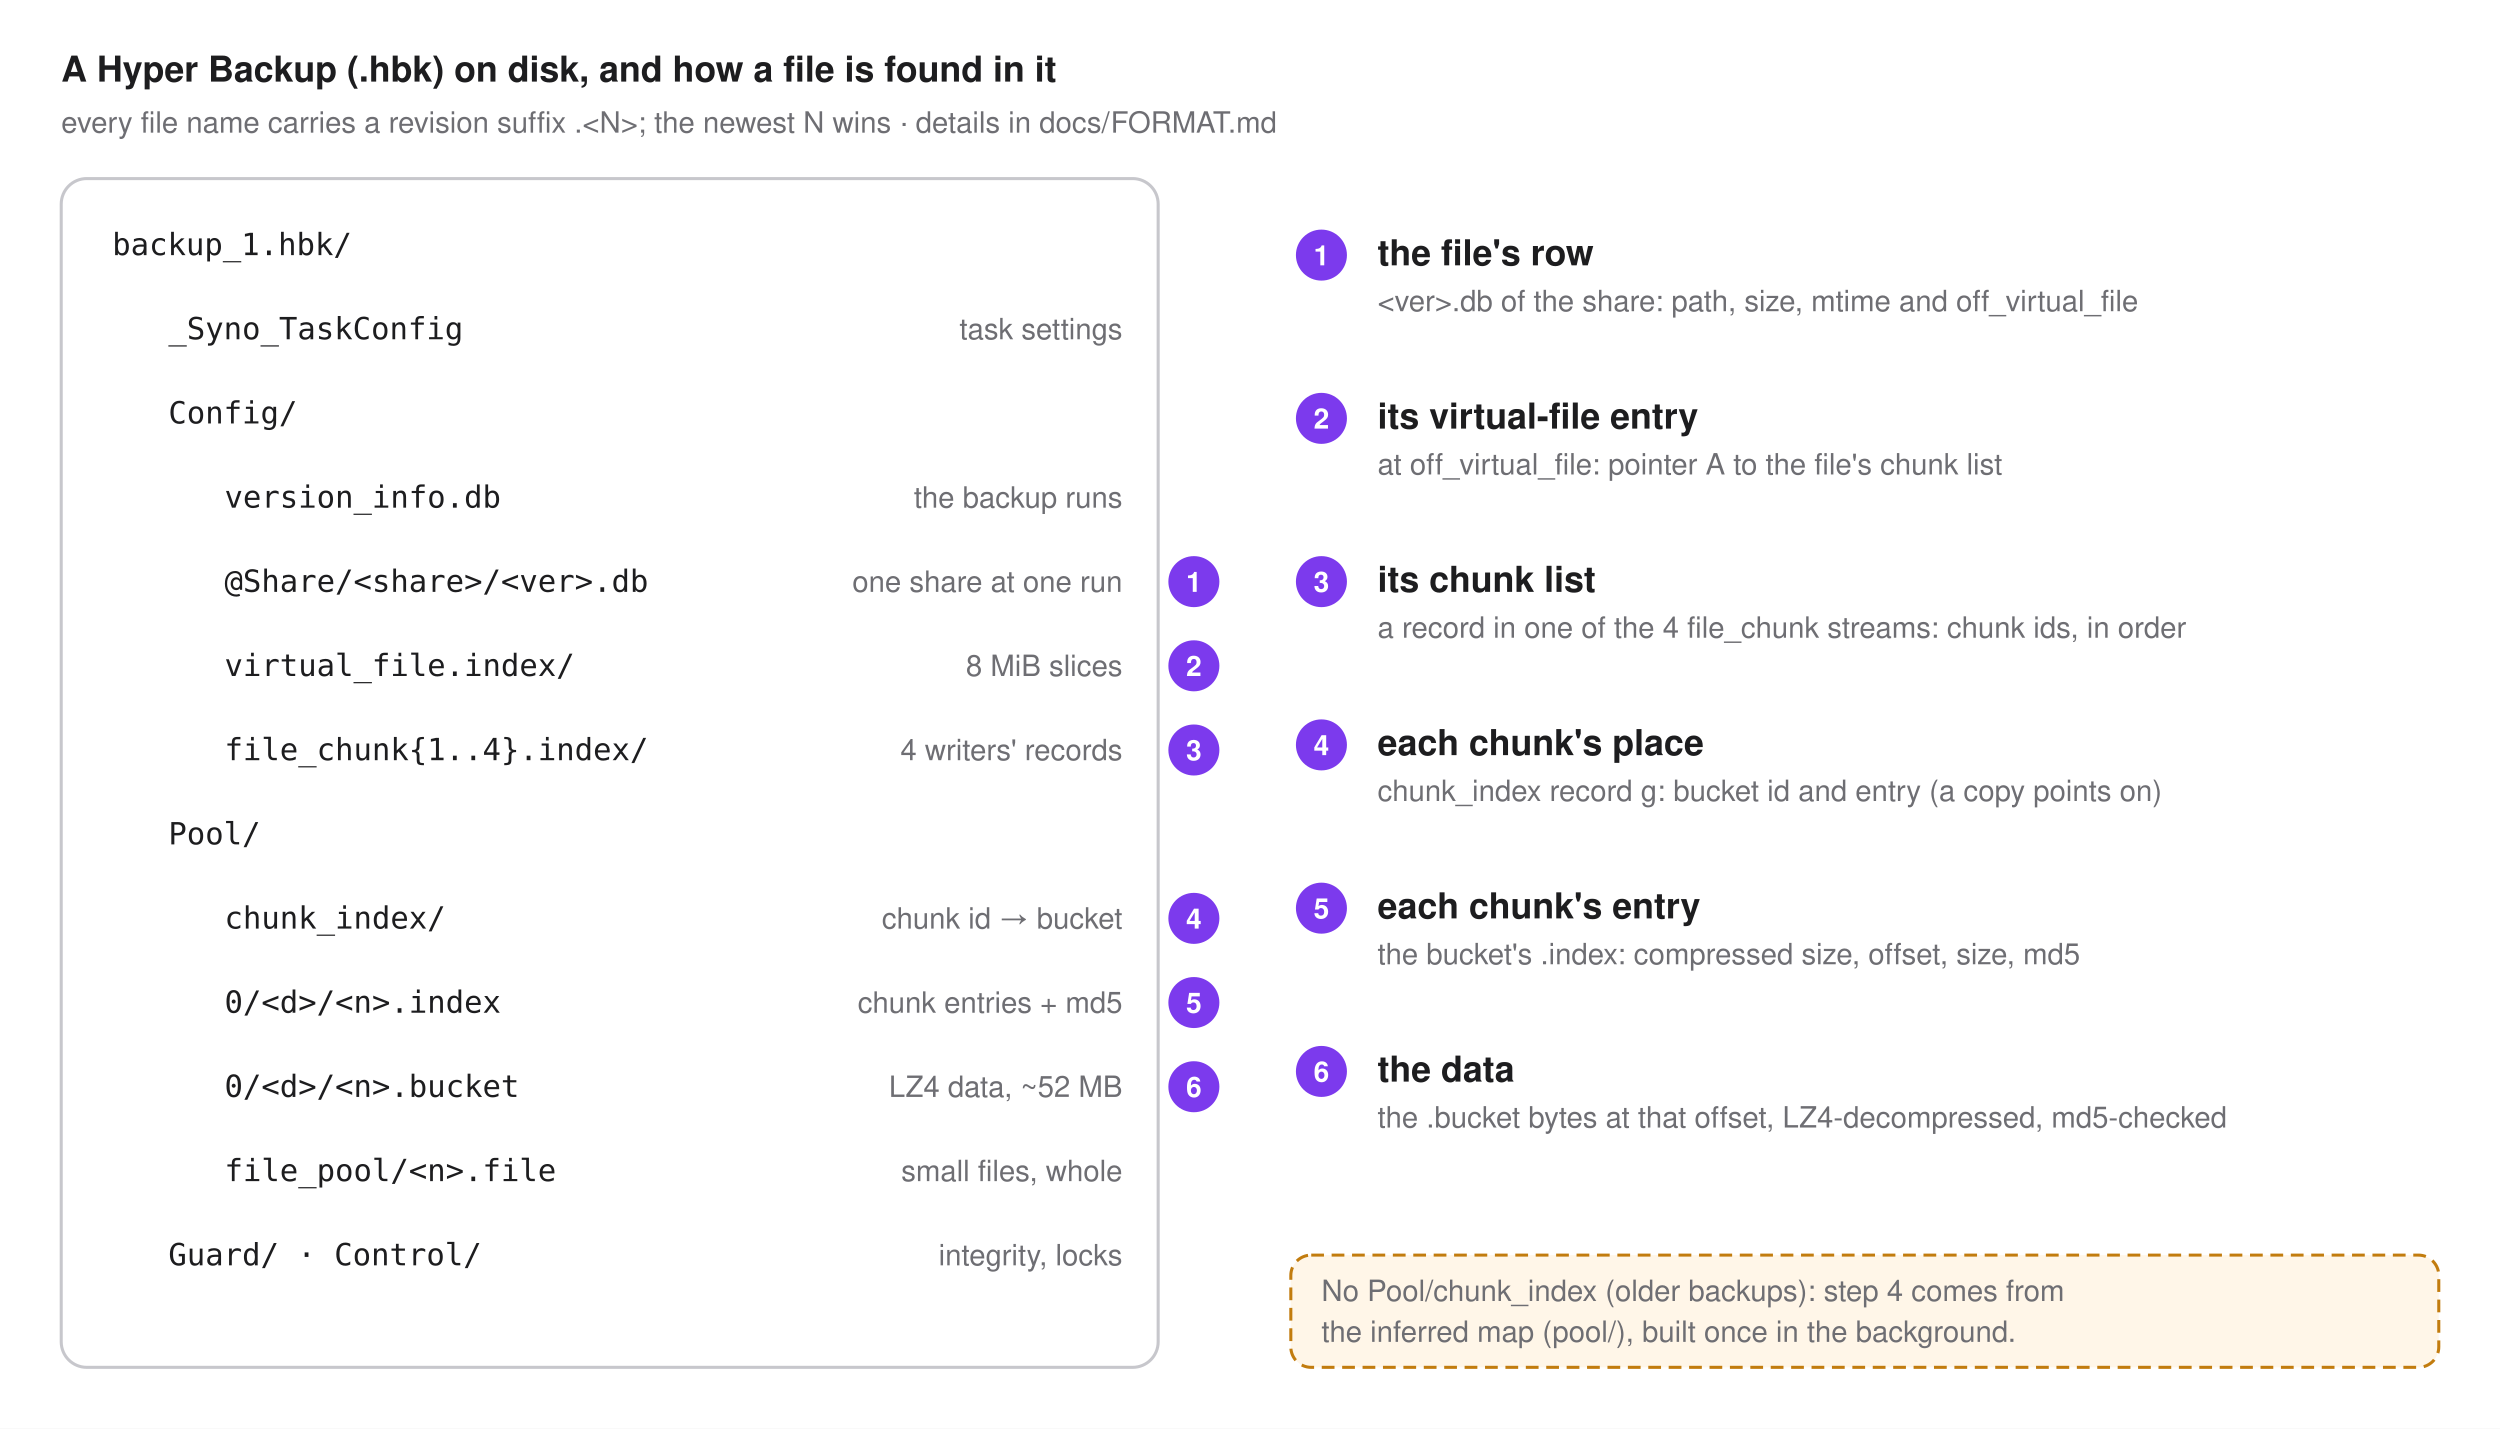
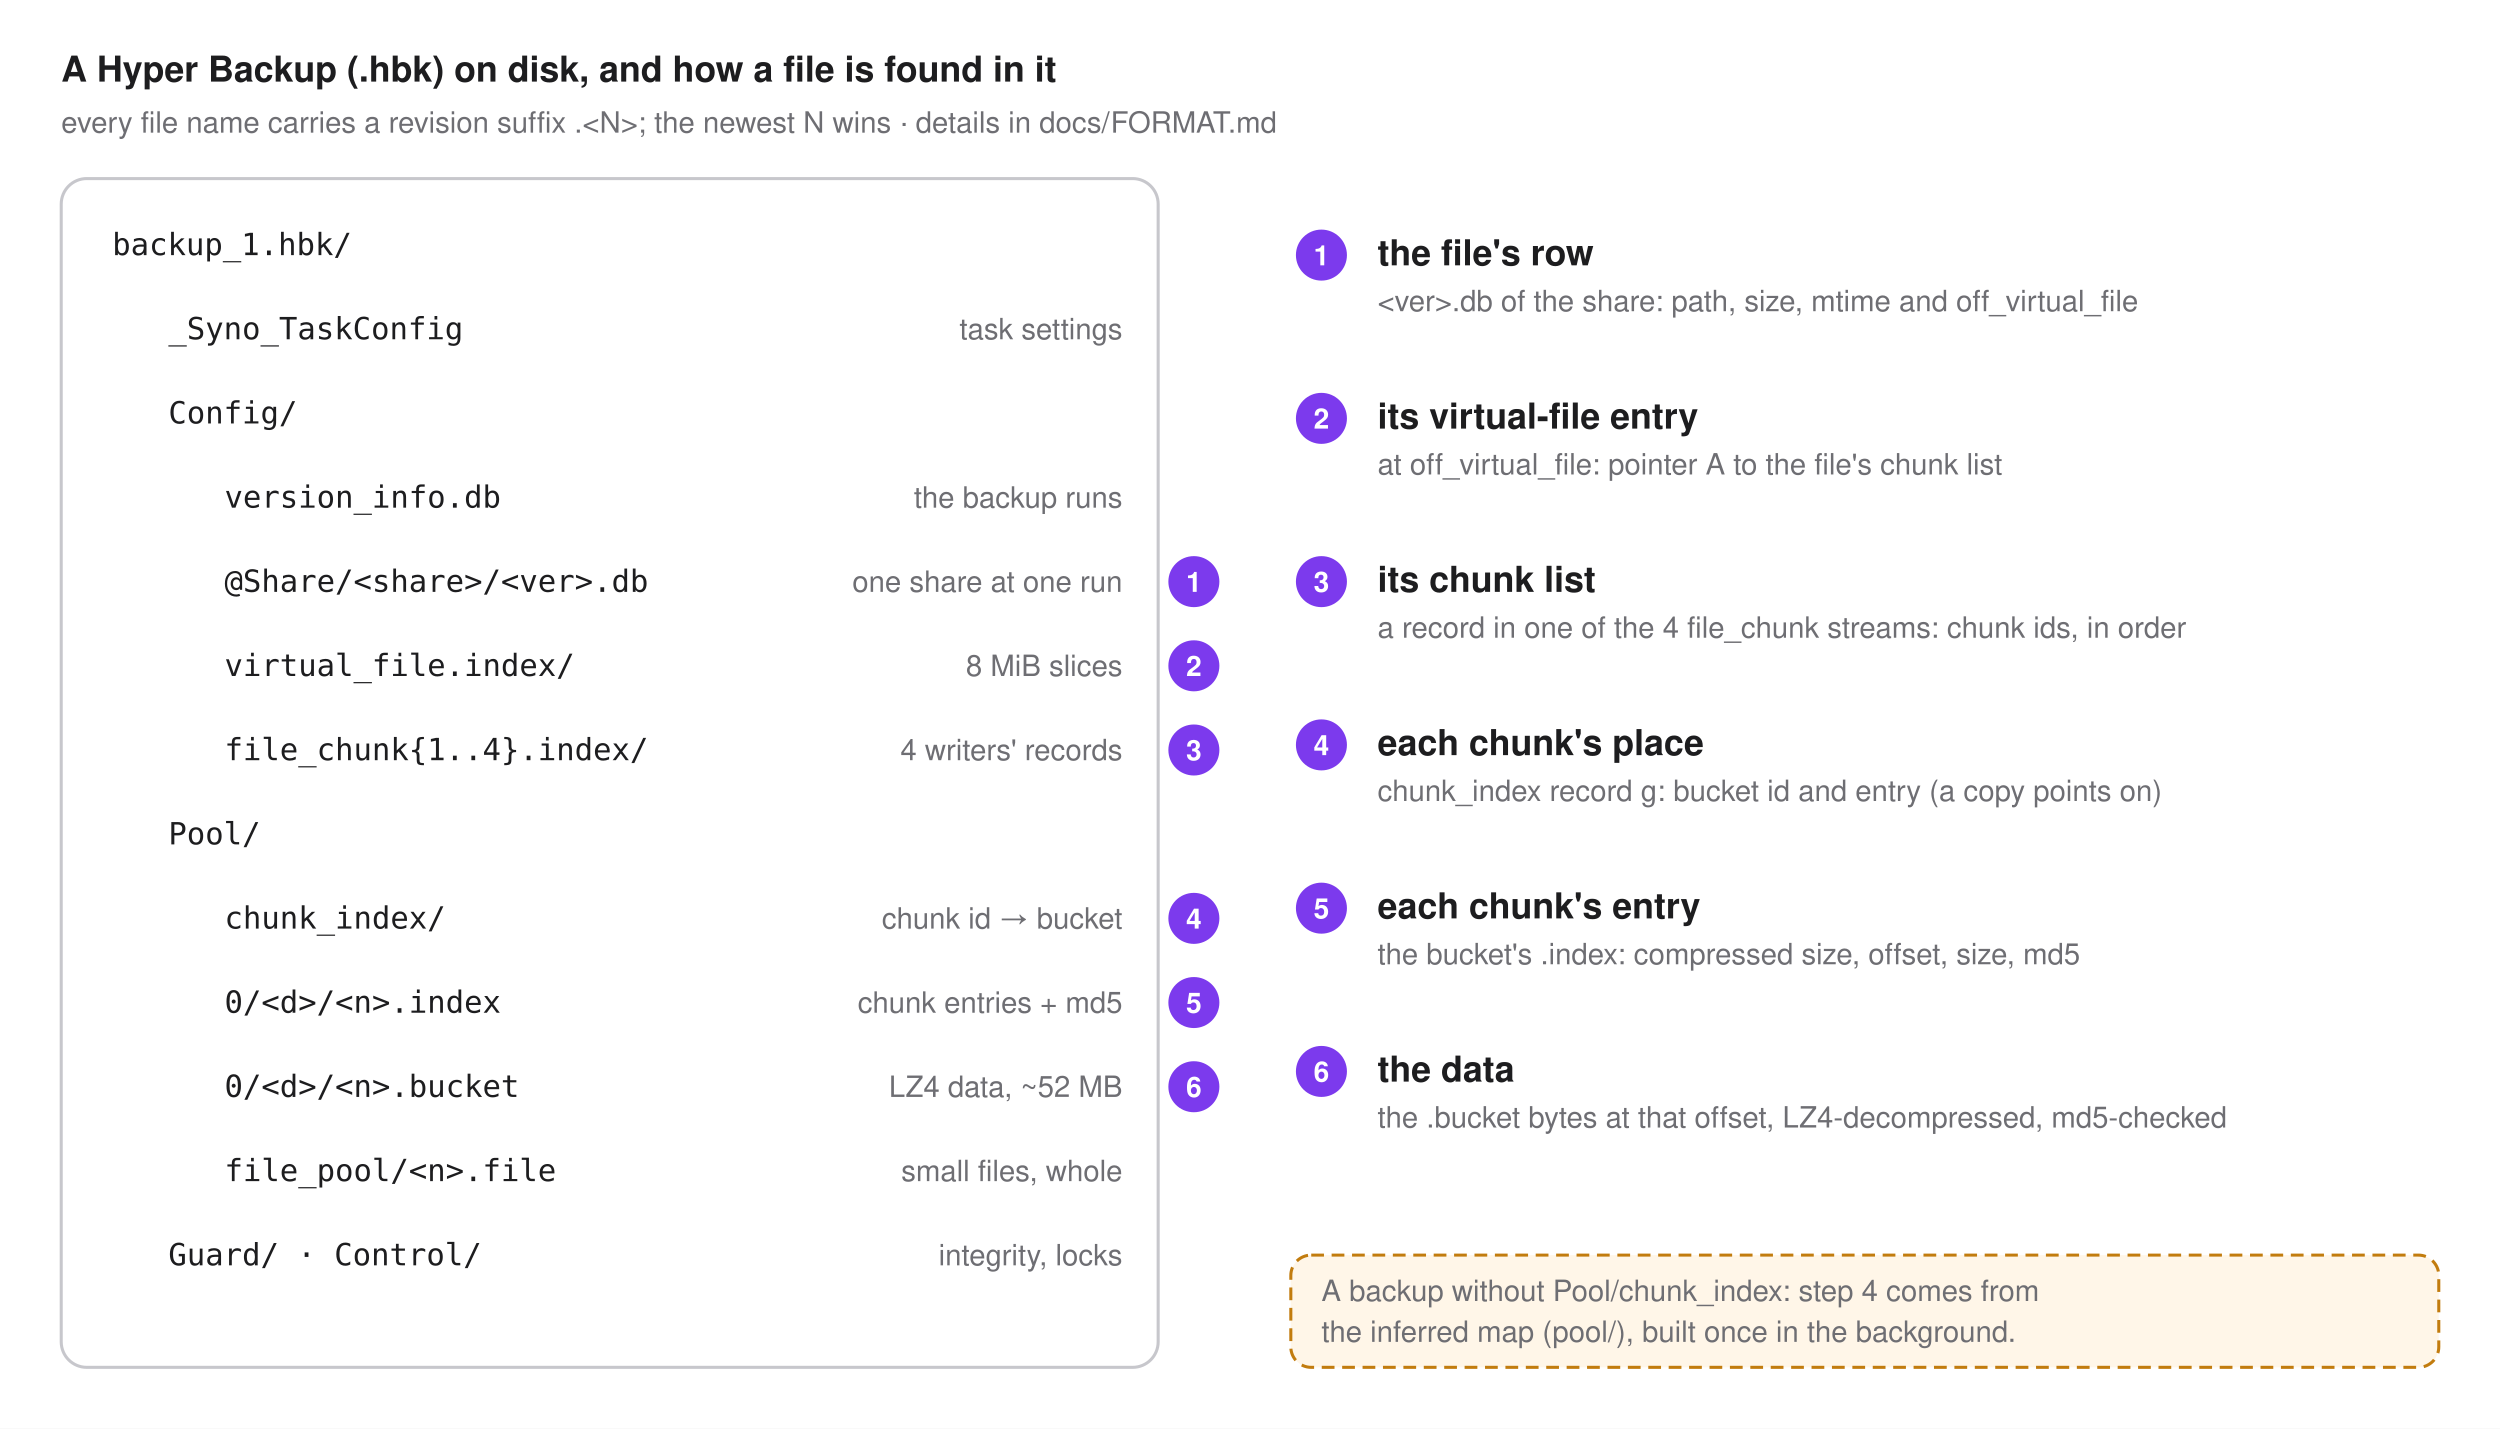
<svg xmlns="http://www.w3.org/2000/svg" width="980" height="560" viewBox="0 0 980 560" role="img" aria-label="The .hbk backup on disk and how a file is found">
  <style>
  .bg{fill:#ffffff} .t{fill:#1d1d1f;font:13px -apple-system,BlinkMacSystemFont,'Segoe UI',Helvetica,Arial,sans-serif}
  .s{fill:#6e6e73;font:11.5px -apple-system,BlinkMacSystemFont,'Segoe UI',Helvetica,Arial,sans-serif}
  .m{fill:#1d1d1f;font:12px ui-monospace,SFMono-Regular,Menlo,Consolas,monospace}
  .h{fill:#1d1d1f;font:600 14px -apple-system,BlinkMacSystemFont,'Segoe UI',Helvetica,Arial,sans-serif}
  .band{fill:#f5f5f7;stroke:none}
  .box{fill:#ffffff;stroke:#c7c7cc;stroke-width:1.2}
  .acc{fill:#f3edff;stroke:#7c3aed;stroke-width:1.3}
  .ext{fill:#eef6ff;stroke:#2f6fd6;stroke-width:1.2}
  .ok{fill:#ecf8f0;stroke:#1f9d55;stroke-width:1.2}
  .warn{fill:#fff6e8;stroke:#c27c0e;stroke-width:1.2;stroke-dasharray:5 3}
  .a{stroke:#6e6e73;stroke-width:1.4;fill:none;marker-end:url(#arr)}
  .ad{stroke:#6e6e73;stroke-width:1.3;fill:none;stroke-dasharray:4 3;marker-end:url(#arr)}
  .ah{fill:#6e6e73}
  .n{fill:#7c3aed} .nt{fill:#ffffff;font:600 11px -apple-system,BlinkMacSystemFont,'Segoe UI',Helvetica,Arial,sans-serif}
  @media (prefers-color-scheme: dark){
    .bg{fill:#1c1c1e} .t,.m,.h{fill:#f5f5f7} .s{fill:#a1a1a6}
    .band{fill:#2c2c2e} .box{fill:#1c1c1e;stroke:#48484a}
    .acc{fill:#2a2140;stroke:#a78bfa} .ext{fill:#15263d;stroke:#5b9bff} .ok{fill:#132a1d;stroke:#3fbf77}
    .warn{fill:#33270f;stroke:#e0a33a}
    .a,.ad{stroke:#a1a1a6} .ah{fill:#a1a1a6} .n{fill:#a78bfa} .nt{fill:#1c1c1e}
  }
</style>
  <defs>
    <marker id="arr" viewBox="0 0 10 10" refX="9" refY="5" markerWidth="7" markerHeight="7" orient="auto-start-reverse">
      <path class="ah" d="M0,0 L10,5 L0,10 z" />
    </marker>
  </defs>
  <rect class="bg" x="0" y="0" width="980" height="560" />
  <text class="h" x="24" y="32" text-anchor="start">A Hyper Backup (.hbk) on disk, and how a file is found in it</text>
  <text class="s" x="24" y="52" text-anchor="start">every file name carries a revision suffix .&lt;N&gt;; the newest N wins · details in docs/FORMAT.md</text>
  <rect class="box" x="24" y="70" width="430" height="466" rx="10" />
  <text class="m" x="44" y="100" text-anchor="start">backup_1.hbk/</text>
  <text class="m" x="66" y="133" text-anchor="start">_Syno_TaskConfig</text>
  <text class="s" x="440" y="133" text-anchor="end">task settings</text>
  <text class="m" x="66" y="166" text-anchor="start">Config/</text>
  <text class="m" x="88" y="199" text-anchor="start">version_info.db</text>
  <text class="s" x="440" y="199" text-anchor="end">the backup runs</text>
  <text class="m" x="88" y="232" text-anchor="start">@Share/&lt;share&gt;/&lt;ver&gt;.db</text>
  <text class="s" x="440" y="232" text-anchor="end">one share at one run</text>
  <text class="m" x="88" y="265" text-anchor="start">virtual_file.index/</text>
  <text class="s" x="440" y="265" text-anchor="end">8 MiB slices</text>
  <text class="m" x="88" y="298" text-anchor="start">file_chunk{1..4}.index/</text>
  <text class="s" x="440" y="298" text-anchor="end">4 writers' records</text>
  <text class="m" x="66" y="331" text-anchor="start">Pool/</text>
  <text class="m" x="88" y="364" text-anchor="start">chunk_index/</text>
  <text class="s" x="440" y="364" text-anchor="end">chunk id → bucket</text>
  <text class="m" x="88" y="397" text-anchor="start">0/&lt;d&gt;/&lt;n&gt;.index</text>
  <text class="s" x="440" y="397" text-anchor="end">chunk entries + md5</text>
  <text class="m" x="88" y="430" text-anchor="start">0/&lt;d&gt;/&lt;n&gt;.bucket</text>
  <text class="s" x="440" y="430" text-anchor="end">LZ4 data, ~52 MB</text>
  <text class="m" x="88" y="463" text-anchor="start">file_pool/&lt;n&gt;.file</text>
  <text class="s" x="440" y="463" text-anchor="end">small files, whole</text>
  <text class="m" x="66" y="496" text-anchor="start">Guard/ · Control/</text>
  <text class="s" x="440" y="496" text-anchor="end">integrity, locks</text>
  <circle class="n" cx="468" cy="228" r="10" />
  <text class="nt" x="468" y="232" text-anchor="middle">1</text>
  <circle class="n" cx="468" cy="261" r="10" />
  <text class="nt" x="468" y="265" text-anchor="middle">2</text>
  <circle class="n" cx="468" cy="294" r="10" />
  <text class="nt" x="468" y="298" text-anchor="middle">3</text>
  <circle class="n" cx="468" cy="360" r="10" />
  <text class="nt" x="468" y="364" text-anchor="middle">4</text>
  <circle class="n" cx="468" cy="393" r="10" />
  <text class="nt" x="468" y="397" text-anchor="middle">5</text>
  <circle class="n" cx="468" cy="426" r="10" />
  <text class="nt" x="468" y="430" text-anchor="middle">6</text>
  <circle class="n" cx="518" cy="100" r="10" />
  <text class="nt" x="518" y="104" text-anchor="middle">1</text>
  <text class="h" x="540" y="104" text-anchor="start">the file's row</text>
  <text class="s" x="540" y="122" text-anchor="start">&lt;ver&gt;.db of the share: path, size, mtime and off_virtual_file</text>
  <circle class="n" cx="518" cy="164" r="10" />
  <text class="nt" x="518" y="168" text-anchor="middle">2</text>
  <text class="h" x="540" y="168" text-anchor="start">its virtual-file entry</text>
  <text class="s" x="540" y="186" text-anchor="start">at off_virtual_file: pointer A to the file's chunk list</text>
  <circle class="n" cx="518" cy="228" r="10" />
  <text class="nt" x="518" y="232" text-anchor="middle">3</text>
  <text class="h" x="540" y="232" text-anchor="start">its chunk list</text>
  <text class="s" x="540" y="250" text-anchor="start">a record in one of the 4 file_chunk streams: chunk ids, in order</text>
  <circle class="n" cx="518" cy="292" r="10" />
  <text class="nt" x="518" y="296" text-anchor="middle">4</text>
  <text class="h" x="540" y="296" text-anchor="start">each chunk's place</text>
  <text class="s" x="540" y="314" text-anchor="start">chunk_index record g: bucket id and entry (a copy points on)</text>
  <circle class="n" cx="518" cy="356" r="10" />
  <text class="nt" x="518" y="360" text-anchor="middle">5</text>
  <text class="h" x="540" y="360" text-anchor="start">each chunk's entry</text>
  <text class="s" x="540" y="378" text-anchor="start">the bucket's .index: compressed size, offset, size, md5</text>
  <circle class="n" cx="518" cy="420" r="10" />
  <text class="nt" x="518" y="424" text-anchor="middle">6</text>
  <text class="h" x="540" y="424" text-anchor="start">the data</text>
  <text class="s" x="540" y="442" text-anchor="start">the .bucket bytes at that offset, LZ4-decompressed, md5-checked</text>
  <rect class="warn" x="506" y="492" width="450" height="44" rx="8" />
-   <text class="s" x="518" y="510" text-anchor="start">No Pool/chunk_index (older backups): step 4 comes from</text>
+   <text class="s" x="518" y="510" text-anchor="start">A backup without Pool/chunk_index: step 4 comes from</text>
  <text class="s" x="518" y="526" text-anchor="start">the inferred map (pool/), built once in the background.</text>
</svg>
